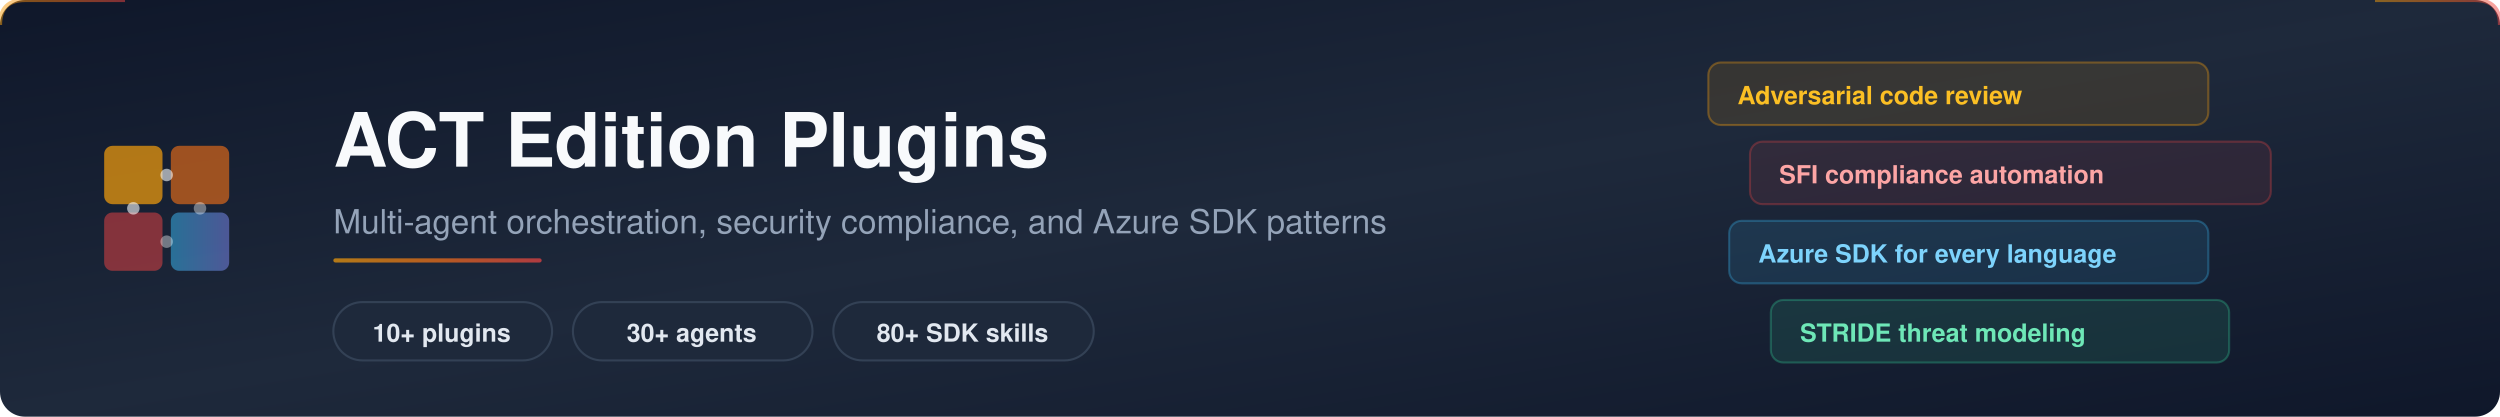
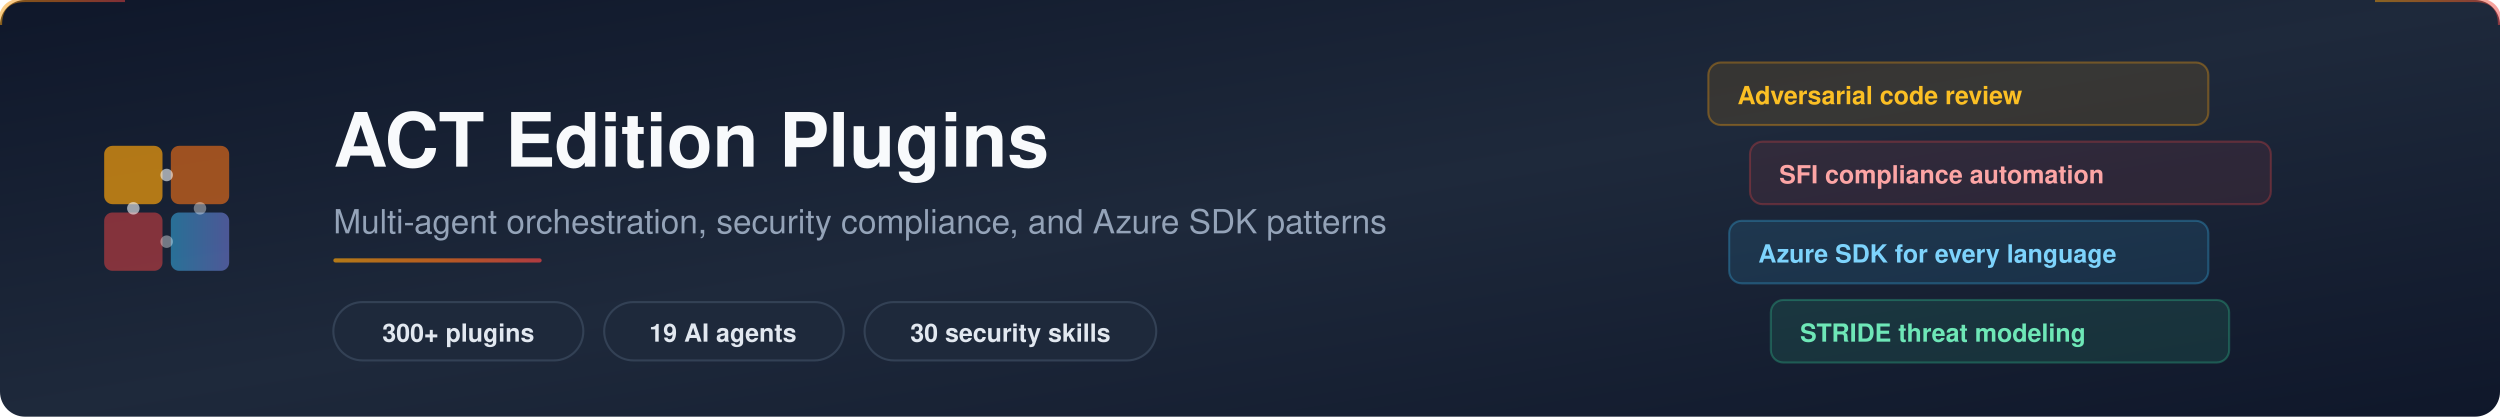
<svg xmlns="http://www.w3.org/2000/svg" viewBox="0 0 1200 200" width="1200" height="200" role="img" aria-label="ACT Edition Plugins — Multi-agent orchestration for your AI assistant">
  <defs>
    <linearGradient id="bg" x1="0%" y1="0%" x2="100%" y2="100%">
      <stop offset="0%" style="stop-color:#0f172a" />
      <stop offset="50%" style="stop-color:#1e293b" />
      <stop offset="100%" style="stop-color:#0f172a" />
    </linearGradient>
    <linearGradient id="accent" x1="0%" y1="0%" x2="100%" y2="0%">
      <stop offset="0%" style="stop-color:#f59e0b" />
      <stop offset="50%" style="stop-color:#f97316" />
      <stop offset="100%" style="stop-color:#ef4444" />
    </linearGradient>
    <linearGradient id="blue" x1="0%" y1="0%" x2="100%" y2="0%">
      <stop offset="0%" style="stop-color:#38bdf8" />
      <stop offset="100%" style="stop-color:#818cf8" />
    </linearGradient>
  </defs>
  <rect width="1200" height="200" rx="12" fill="url(#bg)" />
  <path d="M0,12 Q0,0 12,0 L60,0" fill="none" stroke="url(#accent)" stroke-width="2" opacity="0.5" />
  <path d="M0,12 L0,60" fill="none" stroke="url(#accent)" stroke-width="2" opacity="0.5" />
  <path d="M1140,0 L1188,0 Q1200,0 1200,12" fill="none" stroke="url(#accent)" stroke-width="2" opacity="0.5" />
  <path d="M1200,12 L1200,60" fill="none" stroke="url(#accent)" stroke-width="2" opacity="0.5" />
  <g transform="translate(80, 100)">
    <rect x="-30" y="-30" width="28" height="28" rx="4" fill="#f59e0b" opacity="0.7" />
    <rect x="2" y="-30" width="28" height="28" rx="4" fill="#f97316" opacity="0.6" />
    <rect x="-30" y="2" width="28" height="28" rx="4" fill="#ef4444" opacity="0.5" />
    <rect x="2" y="2" width="28" height="28" rx="4" fill="url(#blue)" opacity="0.5" />
    <circle cx="0" cy="-16" r="3" fill="#f8fafc" opacity="0.6" />
    <circle cx="-16" cy="0" r="3" fill="#f8fafc" opacity="0.6" />
    <circle cx="0" cy="16" r="3" fill="#f8fafc" opacity="0.4" />
    <circle cx="16" cy="0" r="3" fill="#f8fafc" opacity="0.4" />
  </g>
  <text x="160" y="80" font-family="Segoe UI, Helvetica, Arial, sans-serif" font-size="36" font-weight="700" fill="#f8fafc">ACT Edition Plugins</text>
  <text x="160" y="112" font-family="Segoe UI, Helvetica, Arial, sans-serif" font-size="16" fill="#94a3b8">Multi-agent orchestration, security compliance, and Azure SDK patterns</text>
  <rect x="160" y="124" width="100" height="2" rx="1" fill="url(#accent)" opacity="0.7" />
  <g transform="translate(160, 145)">
-     <rect x="0" y="0" width="105" height="28" rx="14" fill="#1e293b" stroke="#334155" stroke-width="1" />
-     <text x="52" y="19" font-family="Segoe UI, Helvetica, Arial, sans-serif" font-size="12" font-weight="600" fill="#e2e8f0" text-anchor="middle">10+ plugins</text>
-     <rect x="115" y="0" width="115" height="28" rx="14" fill="#1e293b" stroke="#334155" stroke-width="1" />
-     <text x="172" y="19" font-family="Segoe UI, Helvetica, Arial, sans-serif" font-size="12" font-weight="600" fill="#e2e8f0" text-anchor="middle">30+ agents</text>
-     <rect x="240" y="0" width="125" height="28" rx="14" fill="#1e293b" stroke="#334155" stroke-width="1" />
-     <text x="302" y="19" font-family="Segoe UI, Helvetica, Arial, sans-serif" font-size="12" font-weight="600" fill="#e2e8f0" text-anchor="middle">80+ SDK skills</text>
+     <rect x="0" y="0" width="120" height="28" rx="14" fill="#1e293b" stroke="#334155" stroke-width="1" />
+     <text x="60" y="19" font-family="Segoe UI, Helvetica, Arial, sans-serif" font-size="12" font-weight="600" fill="#e2e8f0" text-anchor="middle">300+ plugins</text>
+     <rect x="130" y="0" width="115" height="28" rx="14" fill="#1e293b" stroke="#334155" stroke-width="1" />
+     <text x="187" y="19" font-family="Segoe UI, Helvetica, Arial, sans-serif" font-size="12" font-weight="600" fill="#e2e8f0" text-anchor="middle">19 AI agents</text>
+     <rect x="255" y="0" width="140" height="28" rx="14" fill="#1e293b" stroke="#334155" stroke-width="1" />
+     <text x="325" y="19" font-family="Segoe UI, Helvetica, Arial, sans-serif" font-size="12" font-weight="600" fill="#e2e8f0" text-anchor="middle">30 security skills</text>
  </g>
  <g transform="translate(820, 30)">
    <rect x="0" y="0" width="240" height="30" rx="6" fill="#f59e0b" opacity="0.12" />
    <rect x="0" y="0" width="240" height="30" rx="6" fill="none" stroke="#f59e0b" stroke-width="1" opacity="0.35" />
    <text x="14" y="20" font-family="Segoe UI, Helvetica, Arial, sans-serif" font-size="12" font-weight="600" fill="#fbbf24">Adversarial code review</text>
    <rect x="20" y="38" width="250" height="30" rx="6" fill="#ef4444" opacity="0.1" />
    <rect x="20" y="38" width="250" height="30" rx="6" fill="none" stroke="#ef4444" stroke-width="1" opacity="0.3" />
    <text x="34" y="58" font-family="Segoe UI, Helvetica, Arial, sans-serif" font-size="12" font-weight="600" fill="#fca5a5">SFI compliance automation</text>
    <rect x="10" y="76" width="230" height="30" rx="6" fill="#38bdf8" opacity="0.12" />
    <rect x="10" y="76" width="230" height="30" rx="6" fill="none" stroke="#38bdf8" stroke-width="1" opacity="0.3" />
    <text x="24" y="96" font-family="Segoe UI, Helvetica, Arial, sans-serif" font-size="12" font-weight="600" fill="#7dd3fc">Azure SDK for every language</text>
    <rect x="30" y="114" width="220" height="30" rx="6" fill="#34d399" opacity="0.12" />
    <rect x="30" y="114" width="220" height="30" rx="6" fill="none" stroke="#34d399" stroke-width="1" opacity="0.3" />
    <text x="44" y="134" font-family="Segoe UI, Helvetica, Arial, sans-serif" font-size="12" font-weight="600" fill="#6ee7b7">STRIDE threat modeling</text>
  </g>
</svg>
